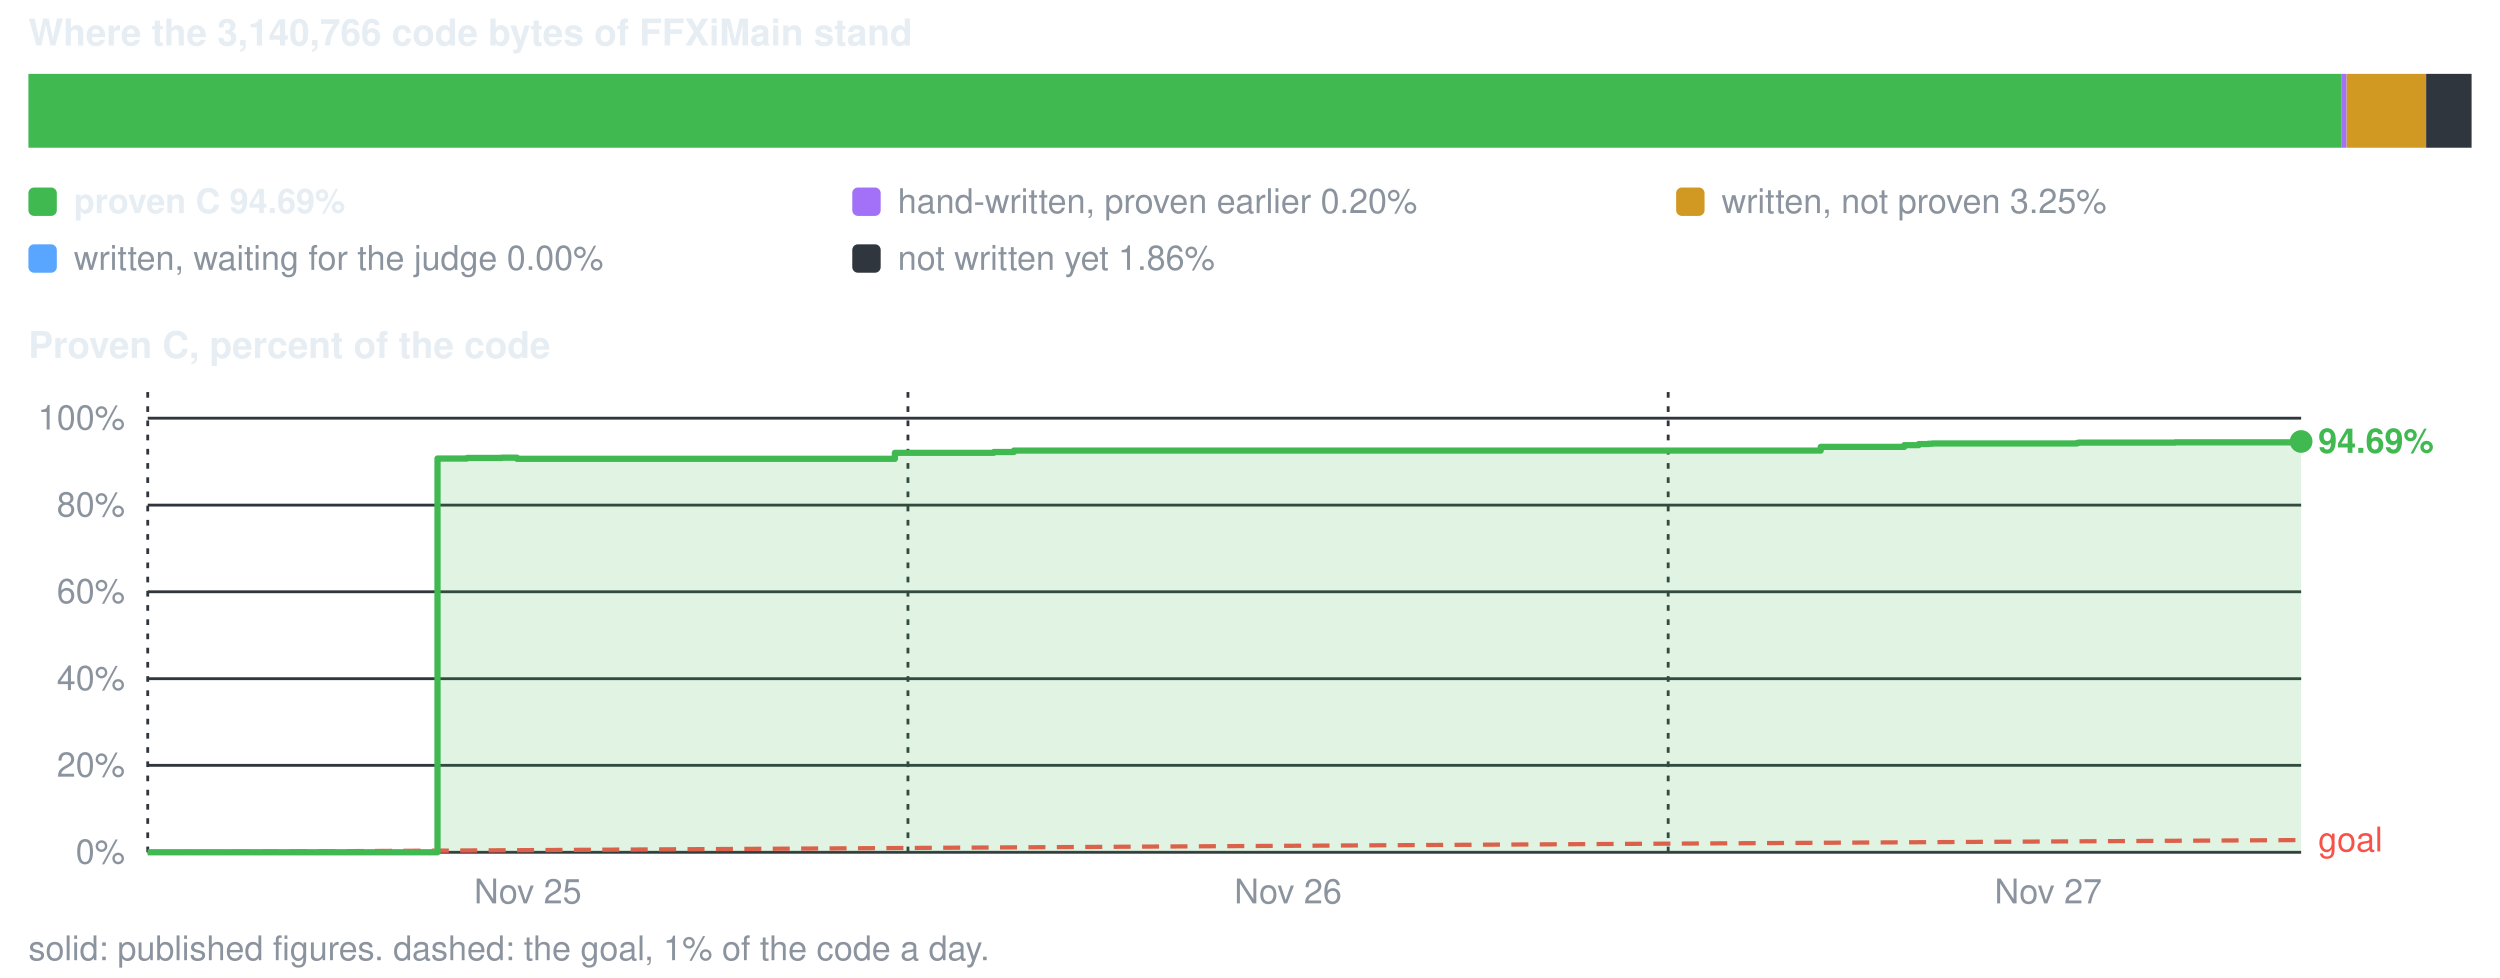
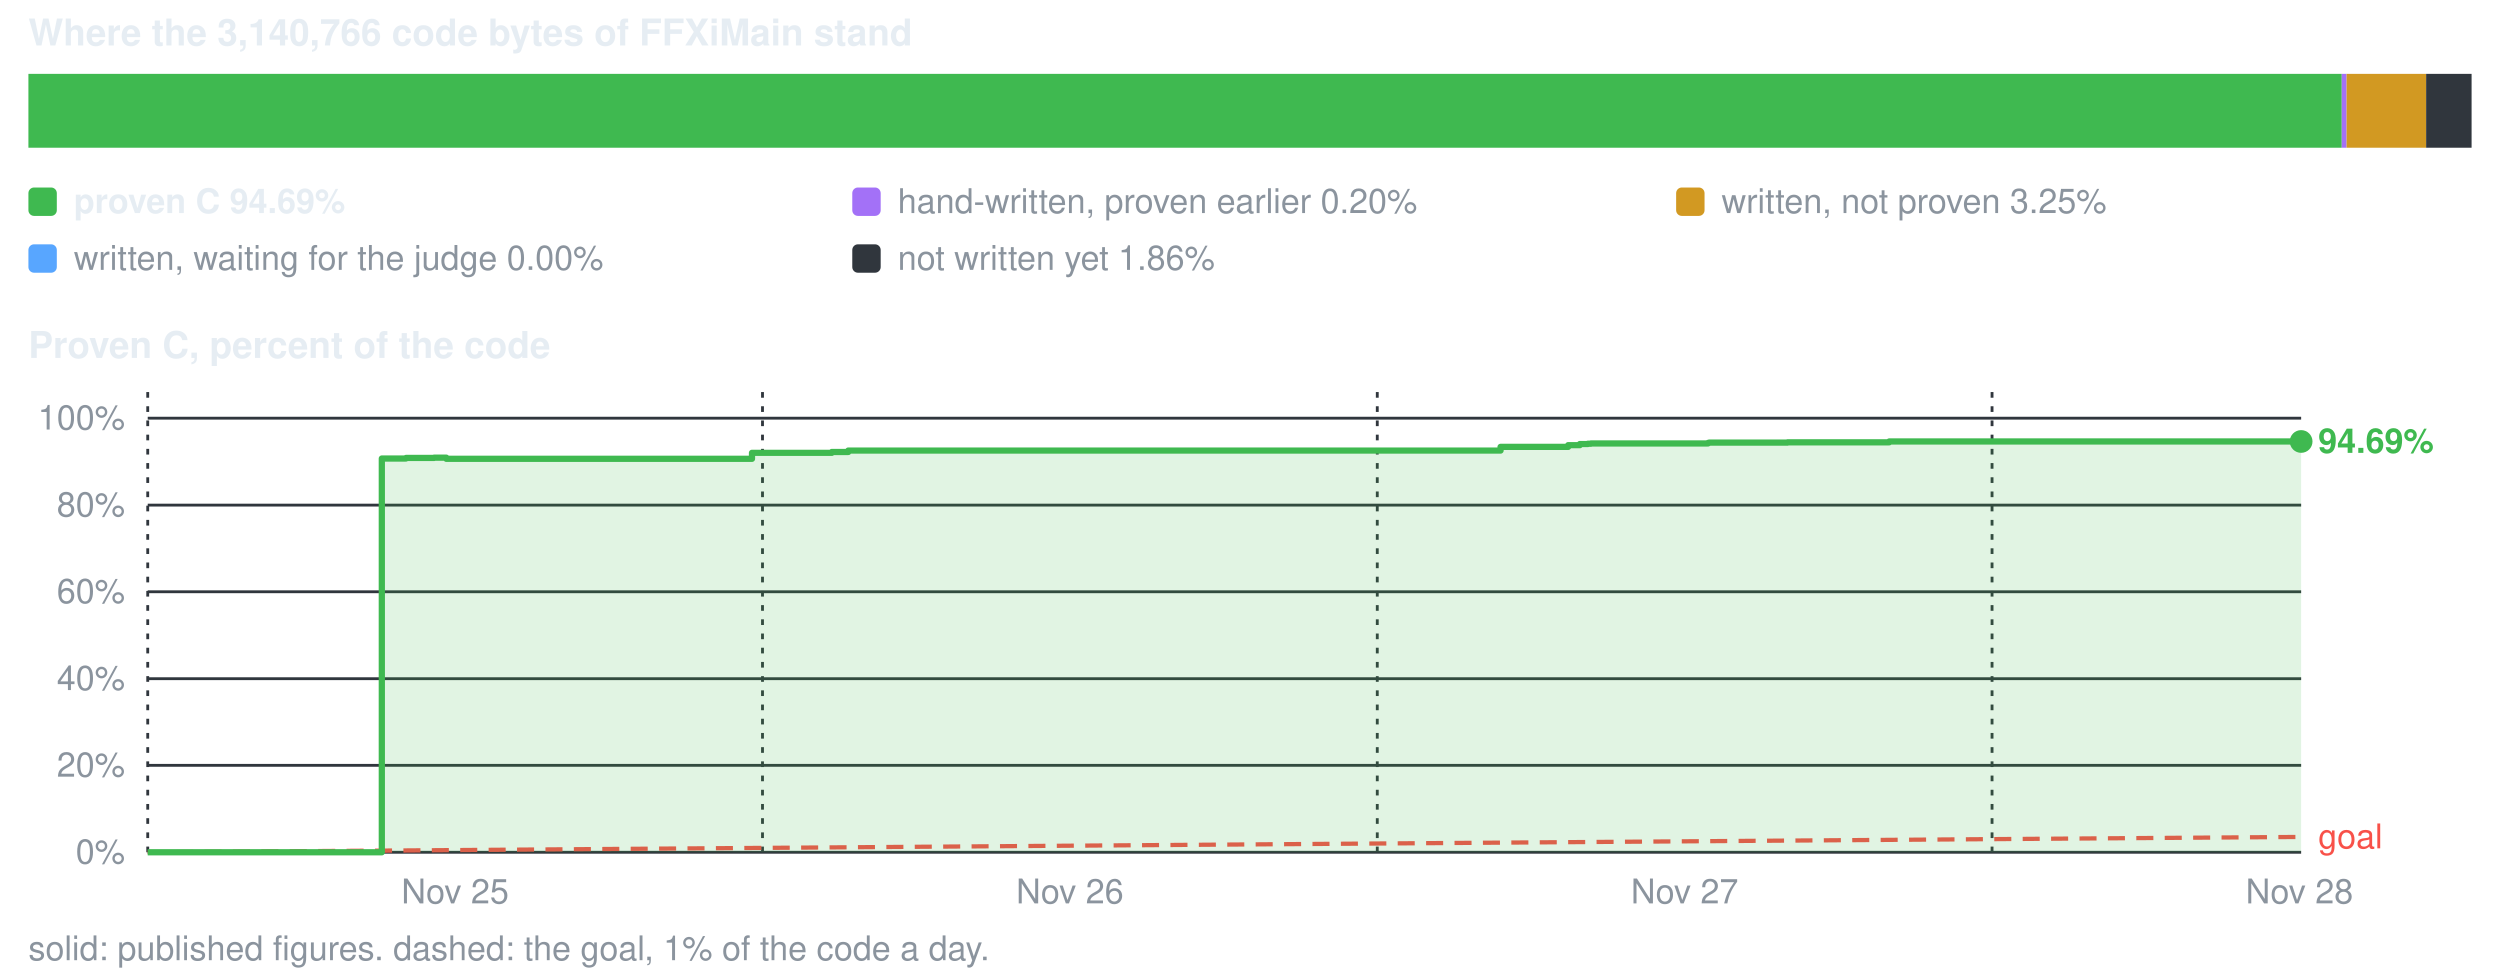
<svg xmlns="http://www.w3.org/2000/svg" viewBox="0 0 880 344" width="880" height="344" role="img" aria-label="conversion progress">
  <style>text{font-family:-apple-system,BlinkMacSystemFont,'Segoe UI',Helvetica,Arial,sans-serif;font-size:12px;fill:#8b949e}.s{fill:#e6edf3;font-weight:600}.b{font-size:13px}</style>
  <text x="10" y="16" class="s b">Where the 3,140,766 code bytes of FFXiMain stand</text>
  <rect x="10.0" y="26" width="814.3" height="26" fill="#3fb950" />
  <rect x="824.3" y="26" width="1.7" height="26" fill="#a371f7" />
  <rect x="826.0" y="26" width="28.0" height="26" fill="#d29922" />
  <rect x="854.0" y="26" width="16.0" height="26" fill="#30363d" />
  <rect x="10" y="66" width="10" height="10" rx="2" fill="#3fb950" />
  <text x="26" y="75" class="s">proven C 94.69%</text>
  <rect x="300" y="66" width="10" height="10" rx="2" fill="#a371f7" />
  <text x="316" y="75">hand-written, proven earlier 0.20%</text>
  <rect x="590" y="66" width="10" height="10" rx="2" fill="#d29922" />
  <text x="606" y="75">written, not proven 3.25%</text>
  <rect x="10" y="86" width="10" height="10" rx="2" fill="#58a6ff" />
  <text x="26" y="95">written, waiting for the judge 0.00%</text>
  <rect x="300" y="86" width="10" height="10" rx="2" fill="#30363d" />
  <text x="316" y="95">not written yet 1.86%</text>
  <text x="10" y="126" class="s b">Proven C, percent of the code</text>
  <line x1="52" y1="300.0" x2="810" y2="300.0" stroke="#30363d" stroke-width="1" />
  <text x="44" y="304.0" text-anchor="end">0%</text>
  <line x1="52" y1="269.4" x2="810" y2="269.4" stroke="#30363d" stroke-width="1" />
  <text x="44" y="273.4" text-anchor="end">20%</text>
  <line x1="52" y1="238.9" x2="810" y2="238.9" stroke="#30363d" stroke-width="1" />
  <text x="44" y="242.9" text-anchor="end">40%</text>
  <line x1="52" y1="208.3" x2="810" y2="208.3" stroke="#30363d" stroke-width="1" />
  <text x="44" y="212.3" text-anchor="end">60%</text>
  <line x1="52" y1="177.8" x2="810" y2="177.8" stroke="#30363d" stroke-width="1" />
  <text x="44" y="181.8" text-anchor="end">80%</text>
  <line x1="52" y1="147.2" x2="810" y2="147.2" stroke="#30363d" stroke-width="1" />
  <text x="44" y="151.2" text-anchor="end">100%</text>
  <line x1="52.0" y1="138" x2="52.0" y2="300" stroke="#30363d" stroke-width="1" stroke-dasharray="2 3" />
-   <text x="185.8" y="318" text-anchor="middle">Nov 25</text>
-   <line x1="319.6" y1="138" x2="319.6" y2="300" stroke="#30363d" stroke-width="1" stroke-dasharray="2 3" />
-   <text x="453.4" y="318" text-anchor="middle">Nov 26</text>
-   <line x1="587.2" y1="138" x2="587.2" y2="300" stroke="#30363d" stroke-width="1" stroke-dasharray="2 3" />
-   <text x="721.0" y="318" text-anchor="middle">Nov 27</text>
-   <line x1="52.0" y1="300.0" x2="810.0" y2="295.7" stroke="#f85149" stroke-width="1.5" stroke-dasharray="6 4" />
-   <text x="816.0" y="299.7" style="fill:#f85149">goal</text>
-   <path d="M52.0 300.0 H154.0 V161.4 H164.4 V161.2 H169.0 V161.2 H171.1 V161.2 H176.6 V161.1 H179.8 V161.1 H182.0 V161.5 H315.0 V159.4 H349.8 V159.1 H356.9 V158.6 H359.1 V158.6 H360.9 V158.6 H364.0 V158.6 H374.0 V158.6 H395.1 V158.6 H640.9 V157.3 H670.3 V156.7 H675.4 V156.3 H678.8 V156.2 H680.2 V156.1 H681.2 V156.1 H681.9 V156.1 H682.3 V156.1 H684.9 V156.1 H685.5 V156.1 H731.1 V155.9 H731.7 V155.8 H731.8 V155.8 H733.0 V155.8 H733.1 V155.8 H739.6 V155.8 H765.7 V155.7 H767.2 V155.7 H793.3 V155.7 H796.2 V155.7 H810.0 V155.4 V300.0 H52.0 Z" fill="#3fb950" fill-opacity="0.16" />
-   <path d="M52.0 300.0 H154.0 V161.4 H164.4 V161.2 H169.0 V161.2 H171.1 V161.2 H176.6 V161.1 H179.8 V161.1 H182.0 V161.5 H315.0 V159.4 H349.8 V159.1 H356.9 V158.6 H359.1 V158.6 H360.9 V158.6 H364.0 V158.6 H374.0 V158.6 H395.1 V158.6 H640.9 V157.3 H670.3 V156.7 H675.4 V156.3 H678.8 V156.2 H680.2 V156.1 H681.2 V156.1 H681.9 V156.1 H682.3 V156.1 H684.9 V156.1 H685.5 V156.1 H731.1 V155.9 H731.7 V155.8 H731.8 V155.8 H733.0 V155.8 H733.1 V155.8 H739.6 V155.8 H765.7 V155.7 H767.2 V155.7 H793.3 V155.7 H796.2 V155.7 H810.0 V155.4" fill="none" stroke="#3fb950" stroke-width="2.2" stroke-linejoin="round" />
+   <text x="160.2" y="318" text-anchor="middle">Nov 25</text>
+   <line x1="268.4" y1="138" x2="268.4" y2="300" stroke="#30363d" stroke-width="1" stroke-dasharray="2 3" />
+   <text x="376.6" y="318" text-anchor="middle">Nov 26</text>
+   <line x1="484.8" y1="138" x2="484.8" y2="300" stroke="#30363d" stroke-width="1" stroke-dasharray="2 3" />
+   <text x="593.0" y="318" text-anchor="middle">Nov 27</text>
+   <line x1="701.2" y1="138" x2="701.2" y2="300" stroke="#30363d" stroke-width="1" stroke-dasharray="2 3" />
+   <text x="809.4" y="318" text-anchor="middle">Nov 28</text>
+   <line x1="52.0" y1="300.0" x2="810.0" y2="294.6" stroke="#f85149" stroke-width="1.5" stroke-dasharray="6 4" />
+   <text x="816.0" y="298.6" style="fill:#f85149">goal</text>
+   <path d="M52.0 300.0 H134.4 V161.4 H142.9 V161.2 H146.6 V161.2 H148.3 V161.2 H152.8 V161.1 H155.3 V161.1 H157.1 V161.5 H264.7 V159.4 H292.8 V159.1 H298.6 V158.6 H300.3 V158.6 H301.8 V158.6 H304.3 V158.6 H312.4 V158.6 H329.5 V158.6 H528.2 V157.3 H552.0 V156.7 H556.1 V156.3 H558.9 V156.2 H560.0 V156.1 H560.8 V156.1 H561.3 V156.1 H561.7 V156.1 H563.8 V156.1 H564.3 V156.1 H601.2 V155.9 H601.6 V155.8 H601.7 V155.8 H602.7 V155.8 H602.8 V155.8 H608.1 V155.8 H629.2 V155.7 H630.3 V155.7 H651.4 V155.7 H653.8 V155.7 H665.0 V155.4 H810.0 V155.4 V300.0 H52.0 Z" fill="#3fb950" fill-opacity="0.16" />
+   <path d="M52.0 300.0 H134.4 V161.4 H142.9 V161.2 H146.6 V161.2 H148.3 V161.2 H152.8 V161.1 H155.3 V161.1 H157.1 V161.5 H264.7 V159.4 H292.8 V159.1 H298.6 V158.6 H300.3 V158.6 H301.8 V158.6 H304.3 V158.6 H312.4 V158.6 H329.5 V158.6 H528.2 V157.3 H552.0 V156.7 H556.1 V156.3 H558.9 V156.2 H560.0 V156.1 H560.8 V156.1 H561.3 V156.1 H561.7 V156.1 H563.8 V156.1 H564.3 V156.1 H601.2 V155.9 H601.6 V155.8 H601.7 V155.8 H602.7 V155.8 H602.8 V155.8 H608.1 V155.8 H629.2 V155.7 H630.3 V155.7 H651.4 V155.7 H653.8 V155.7 H665.0 V155.4 H810.0 V155.4" fill="none" stroke="#3fb950" stroke-width="2.2" stroke-linejoin="round" />
  <circle cx="810.0" cy="155.4" r="4" fill="#3fb950" />
  <text x="816.0" y="159.4" class="s" style="fill:#3fb950">94.69%</text>
  <text x="10" y="338">solid: published figures. dashed: the goal, 1% of the code a day.</text>
</svg>
